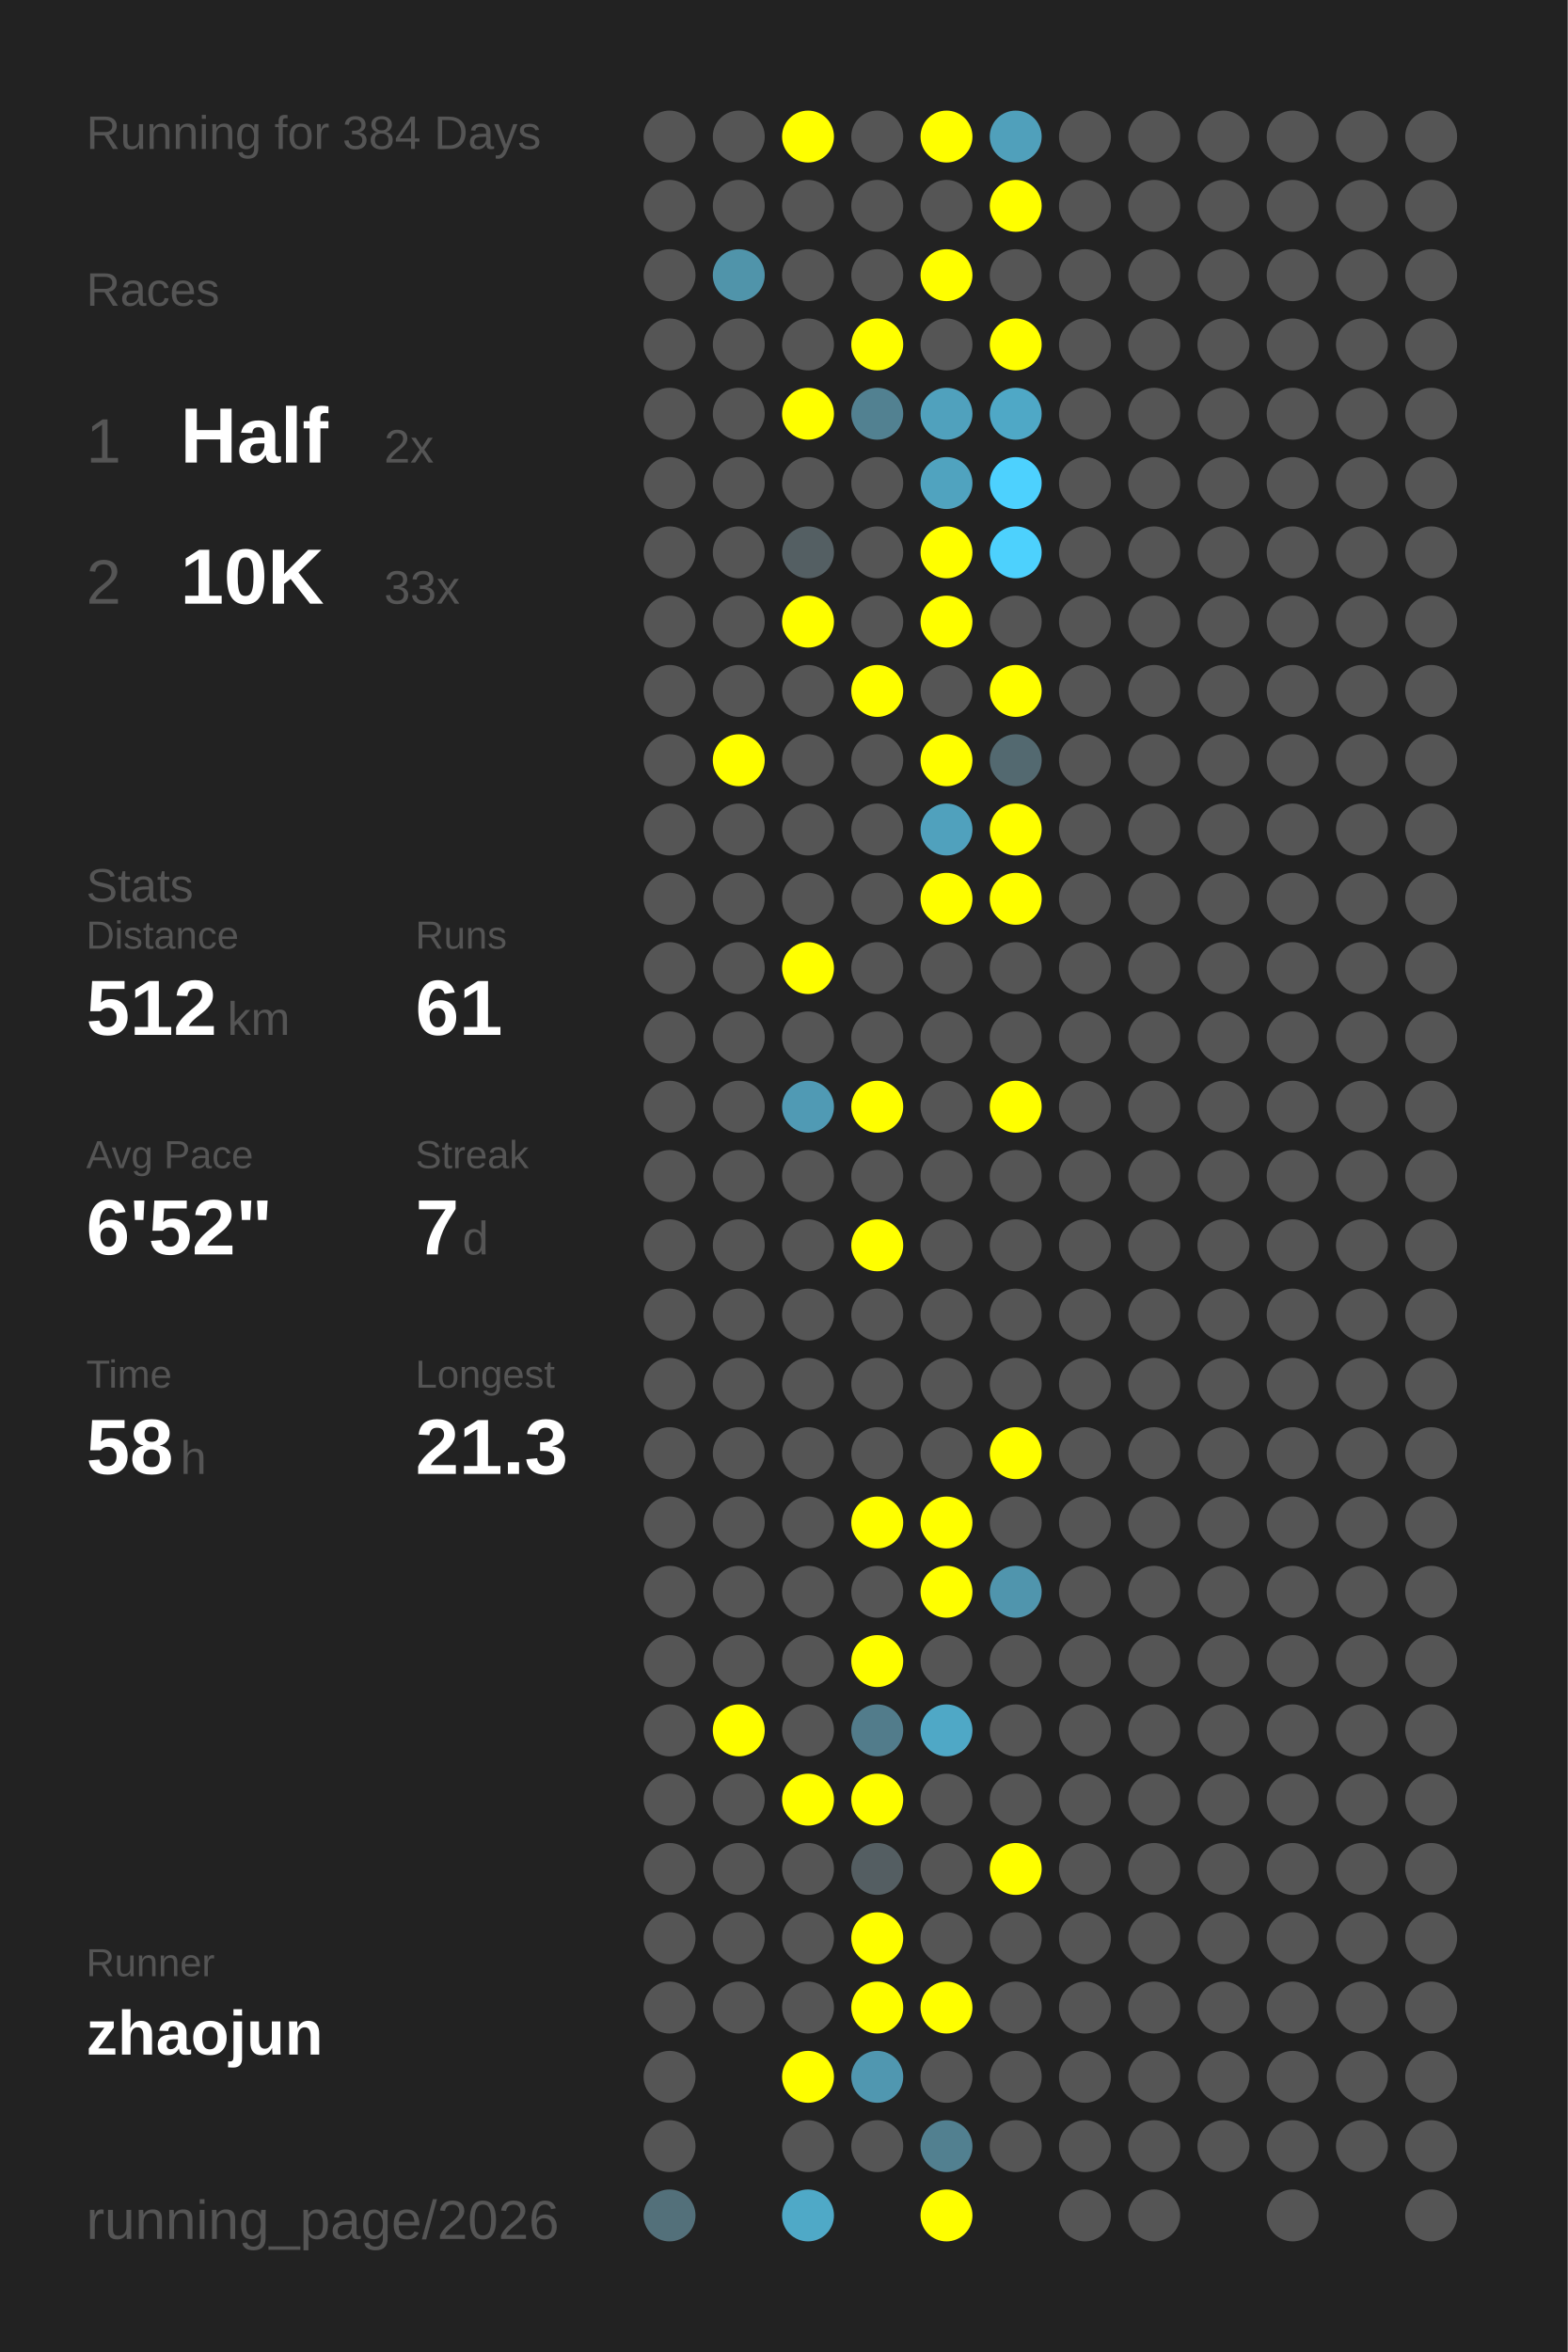
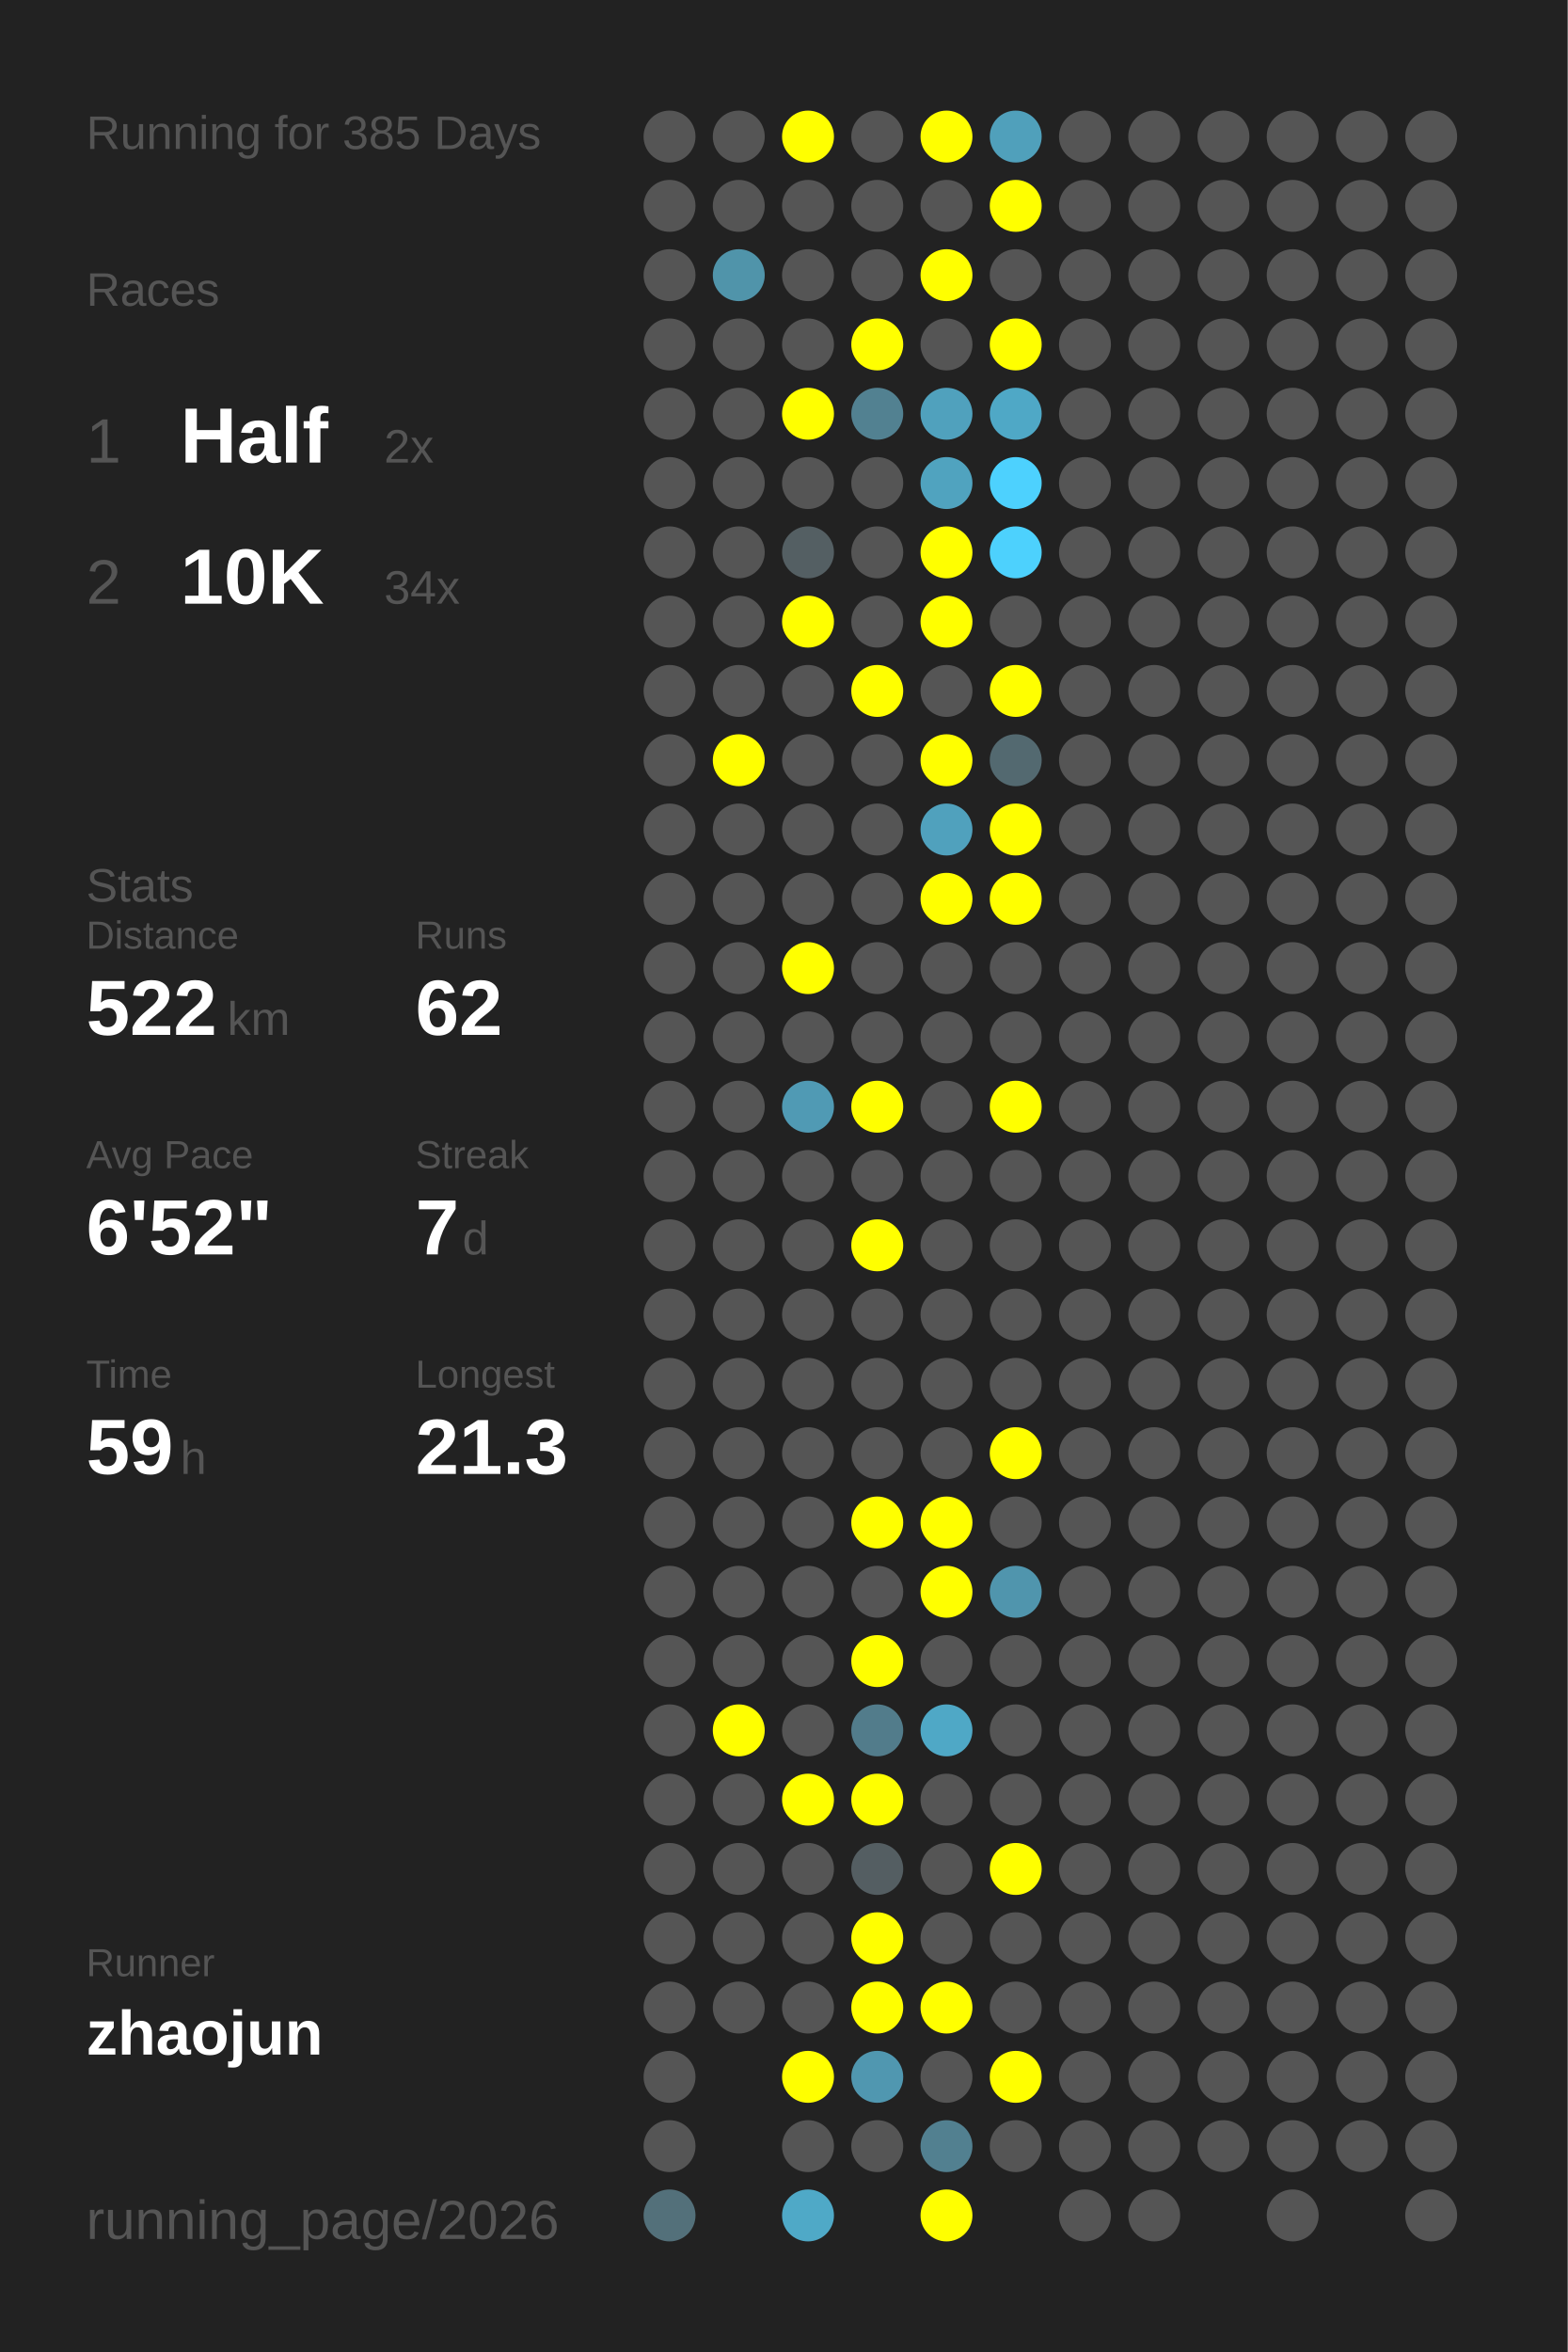
<svg xmlns="http://www.w3.org/2000/svg" baseProfile="full" height="300mm" version="1.1" viewBox="0,0,200,300" width="200mm">
  <defs />
  <rect fill="#222222" height="300" width="200" x="0" y="0" />
-   <text fill="#555555" style="font-size:6px; font-family:Arial;" x="11" y="19">Running for 384 Days</text>
+   <text fill="#555555" style="font-size:6px; font-family:Arial;" x="11" y="19">Running for 385 Days</text>
  <text fill="#555555" style="font-size:6px; font-family:Arial;" x="11" y="39">Races</text>
  <text fill="#555555" style="font-size:8px; font-family:Arial;" x="11" y="59">1</text>
  <text fill="#FFFFFF" style="font-size:10px; font-family:Arial; font-weight:bold;" x="23" y="59">Half</text>
  <text fill="#555555" style="font-size:6px; font-family:Arial;" x="49" y="59">2x</text>
  <text fill="#555555" style="font-size:8px; font-family:Arial;" x="11" y="77">2</text>
  <text fill="#FFFFFF" style="font-size:10px; font-family:Arial; font-weight:bold;" x="23" y="77">10K</text>
-   <text fill="#555555" style="font-size:6px; font-family:Arial;" x="49" y="77">33x</text>
+   <text fill="#555555" style="font-size:6px; font-family:Arial;" x="49" y="77">34x</text>
  <text fill="#555555" style="font-size:6px; font-family:Arial;" x="11" y="115">Stats</text>
  <text fill="#555555" style="font-size:5px; font-family:Arial;" x="11" y="121">Distance</text>
-   <text fill="#FFFFFF" style="font-size:10px; font-family:Arial; font-weight:bold;" x="11" y="132">512</text>
+   <text fill="#FFFFFF" style="font-size:10px; font-family:Arial; font-weight:bold;" x="11" y="132">522</text>
  <text fill="#555555" style="font-size:6px; font-family:Arial;" x="29" y="132">km</text>
  <text fill="#555555" style="font-size:5px; font-family:Arial;" x="53" y="121">Runs</text>
-   <text fill="#FFFFFF" style="font-size:10px; font-family:Arial; font-weight:bold;" x="53" y="132">61</text>
+   <text fill="#FFFFFF" style="font-size:10px; font-family:Arial; font-weight:bold;" x="53" y="132">62</text>
  <text fill="#555555" style="font-size:5px; font-family:Arial;" x="11" y="149">Avg Pace</text>
  <text fill="#FFFFFF" style="font-size:10px; font-family:Arial; font-weight:bold;" x="11" y="160">6'52"</text>
  <text fill="#555555" style="font-size:5px; font-family:Arial;" x="53" y="149">Streak</text>
  <text fill="#FFFFFF" style="font-size:10px; font-family:Arial; font-weight:bold;" x="53" y="160">7</text>
  <text fill="#555555" style="font-size:6px; font-family:Arial;" x="59" y="160">d</text>
  <text fill="#555555" style="font-size:5px; font-family:Arial;" x="11" y="177">Time</text>
-   <text fill="#FFFFFF" style="font-size:10px; font-family:Arial; font-weight:bold;" x="11" y="188">58</text>
+   <text fill="#FFFFFF" style="font-size:10px; font-family:Arial; font-weight:bold;" x="11" y="188">59</text>
  <text fill="#555555" style="font-size:6px; font-family:Arial;" x="23" y="188">h</text>
  <text fill="#555555" style="font-size:5px; font-family:Arial;" x="53" y="177">Longest</text>
  <text fill="#FFFFFF" style="font-size:10px; font-family:Arial; font-weight:bold;" x="53" y="188">21.3</text>
  <text fill="#555555" style="font-size:5px; font-family:Arial;" x="11" y="252.065">Runner</text>
  <text fill="#FFFFFF" style="font-size:8px; font-family:Arial; font-weight:bold;" x="11" y="262.065">zhaojun</text>
  <text fill="#555555" style="font-size:7px; font-family:Arial;" x="11" y="285.581">running_page/2026</text>
  <circle cx="85.417" cy="17.419" fill="#555555" r="3.312" />
  <circle cx="85.417" cy="26.258" fill="#555555" r="3.312" />
  <circle cx="85.417" cy="35.097" fill="#555555" r="3.312" />
  <circle cx="85.417" cy="43.935" fill="#555555" r="3.312" />
  <circle cx="85.417" cy="52.774" fill="#555555" r="3.312" />
  <circle cx="85.417" cy="61.613" fill="#555555" r="3.312" />
  <circle cx="85.417" cy="70.452" fill="#555555" r="3.312" />
  <circle cx="85.417" cy="79.29" fill="#555555" r="3.312" />
  <circle cx="85.417" cy="88.129" fill="#555555" r="3.312" />
  <circle cx="85.417" cy="96.968" fill="#555555" r="3.312" />
  <circle cx="85.417" cy="105.806" fill="#555555" r="3.312" />
  <circle cx="85.417" cy="114.645" fill="#555555" r="3.312" />
  <circle cx="85.417" cy="123.484" fill="#555555" r="3.312" />
  <circle cx="85.417" cy="132.323" fill="#555555" r="3.312" />
  <circle cx="85.417" cy="141.161" fill="#555555" r="3.312" />
  <circle cx="85.417" cy="150" fill="#555555" r="3.312" />
  <circle cx="85.417" cy="158.839" fill="#555555" r="3.312" />
  <circle cx="85.417" cy="167.677" fill="#555555" r="3.312" />
  <circle cx="85.417" cy="176.516" fill="#555555" r="3.312" />
  <circle cx="85.417" cy="185.355" fill="#555555" r="3.312" />
  <circle cx="85.417" cy="194.194" fill="#555555" r="3.312" />
  <circle cx="85.417" cy="203.032" fill="#555555" r="3.312" />
  <circle cx="85.417" cy="211.871" fill="#555555" r="3.312" />
  <circle cx="85.417" cy="220.71" fill="#555555" r="3.312" />
  <circle cx="85.417" cy="229.548" fill="#555555" r="3.312" />
  <circle cx="85.417" cy="238.387" fill="#555555" r="3.312" />
  <circle cx="85.417" cy="247.226" fill="#555555" r="3.312" />
  <circle cx="85.417" cy="256.065" fill="#555555" r="3.312" />
  <circle cx="85.417" cy="264.903" fill="#555555" r="3.312" />
  <circle cx="85.417" cy="273.742" fill="#555555" r="3.312" />
  <circle cx="85.417" cy="282.581" fill="#53707a" r="3.312" />
  <circle cx="94.25" cy="17.419" fill="#555555" r="3.312" />
  <circle cx="94.25" cy="26.258" fill="#555555" r="3.312" />
  <circle cx="94.25" cy="35.097" fill="#5094aa" r="3.312" />
  <circle cx="94.25" cy="43.935" fill="#555555" r="3.312" />
  <circle cx="94.25" cy="52.774" fill="#555555" r="3.312" />
  <circle cx="94.25" cy="61.613" fill="#555555" r="3.312" />
  <circle cx="94.25" cy="70.452" fill="#555555" r="3.312" />
  <circle cx="94.25" cy="79.29" fill="#555555" r="3.312" />
  <circle cx="94.25" cy="88.129" fill="#555555" r="3.312" />
  <circle cx="94.25" cy="96.968" fill="#FFFF00" r="3.312" />
  <circle cx="94.25" cy="105.806" fill="#555555" r="3.312" />
  <circle cx="94.25" cy="114.645" fill="#555555" r="3.312" />
  <circle cx="94.25" cy="123.484" fill="#555555" r="3.312" />
  <circle cx="94.25" cy="132.323" fill="#555555" r="3.312" />
  <circle cx="94.25" cy="141.161" fill="#555555" r="3.312" />
  <circle cx="94.25" cy="150" fill="#555555" r="3.312" />
  <circle cx="94.25" cy="158.839" fill="#555555" r="3.312" />
  <circle cx="94.25" cy="167.677" fill="#555555" r="3.312" />
  <circle cx="94.25" cy="176.516" fill="#555555" r="3.312" />
  <circle cx="94.25" cy="185.355" fill="#555555" r="3.312" />
  <circle cx="94.25" cy="194.194" fill="#555555" r="3.312" />
  <circle cx="94.25" cy="203.032" fill="#555555" r="3.312" />
  <circle cx="94.25" cy="211.871" fill="#555555" r="3.312" />
  <circle cx="94.25" cy="220.71" fill="#FFFF00" r="3.312" />
  <circle cx="94.25" cy="229.548" fill="#555555" r="3.312" />
  <circle cx="94.25" cy="238.387" fill="#555555" r="3.312" />
  <circle cx="94.25" cy="247.226" fill="#555555" r="3.312" />
  <circle cx="94.25" cy="256.065" fill="#555555" r="3.312" />
  <circle cx="103.083" cy="17.419" fill="#FFFF00" r="3.312" />
  <circle cx="103.083" cy="26.258" fill="#555555" r="3.312" />
  <circle cx="103.083" cy="35.097" fill="#555555" r="3.312" />
  <circle cx="103.083" cy="43.935" fill="#555555" r="3.312" />
  <circle cx="103.083" cy="52.774" fill="#FFFF00" r="3.312" />
  <circle cx="103.083" cy="61.613" fill="#555555" r="3.312" />
  <circle cx="103.083" cy="70.452" fill="#545f63" r="3.312" />
  <circle cx="103.083" cy="79.29" fill="#FFFF00" r="3.312" />
  <circle cx="103.083" cy="88.129" fill="#555555" r="3.312" />
  <circle cx="103.083" cy="96.968" fill="#555555" r="3.312" />
  <circle cx="103.083" cy="105.806" fill="#555555" r="3.312" />
  <circle cx="103.083" cy="114.645" fill="#555555" r="3.312" />
  <circle cx="103.083" cy="123.484" fill="#FFFF00" r="3.312" />
  <circle cx="103.083" cy="132.323" fill="#555555" r="3.312" />
  <circle cx="103.083" cy="141.161" fill="#509ab4" r="3.312" />
  <circle cx="103.083" cy="150" fill="#555555" r="3.312" />
  <circle cx="103.083" cy="158.839" fill="#555555" r="3.312" />
  <circle cx="103.083" cy="167.677" fill="#555555" r="3.312" />
  <circle cx="103.083" cy="176.516" fill="#555555" r="3.312" />
  <circle cx="103.083" cy="185.355" fill="#555555" r="3.312" />
  <circle cx="103.083" cy="194.194" fill="#555555" r="3.312" />
  <circle cx="103.083" cy="203.032" fill="#555555" r="3.312" />
  <circle cx="103.083" cy="211.871" fill="#555555" r="3.312" />
  <circle cx="103.083" cy="220.71" fill="#555555" r="3.312" />
  <circle cx="103.083" cy="229.548" fill="#FFFF00" r="3.312" />
  <circle cx="103.083" cy="238.387" fill="#555555" r="3.312" />
  <circle cx="103.083" cy="247.226" fill="#555555" r="3.312" />
  <circle cx="103.083" cy="256.065" fill="#555555" r="3.312" />
  <circle cx="103.083" cy="264.903" fill="#FFFF00" r="3.312" />
  <circle cx="103.083" cy="273.742" fill="#555555" r="3.312" />
  <circle cx="103.083" cy="282.581" fill="#4fa9c7" r="3.312" />
  <circle cx="111.917" cy="17.419" fill="#555555" r="3.312" />
  <circle cx="111.917" cy="26.258" fill="#555555" r="3.312" />
  <circle cx="111.917" cy="35.097" fill="#555555" r="3.312" />
  <circle cx="111.917" cy="43.935" fill="#FFFF00" r="3.312" />
  <circle cx="111.917" cy="52.774" fill="#528191" r="3.312" />
  <circle cx="111.917" cy="61.613" fill="#555555" r="3.312" />
  <circle cx="111.917" cy="70.452" fill="#555555" r="3.312" />
  <circle cx="111.917" cy="79.29" fill="#555555" r="3.312" />
  <circle cx="111.917" cy="88.129" fill="#FFFF00" r="3.312" />
  <circle cx="111.917" cy="96.968" fill="#555555" r="3.312" />
  <circle cx="111.917" cy="105.806" fill="#555555" r="3.312" />
  <circle cx="111.917" cy="114.645" fill="#555555" r="3.312" />
  <circle cx="111.917" cy="123.484" fill="#555555" r="3.312" />
  <circle cx="111.917" cy="132.323" fill="#555555" r="3.312" />
  <circle cx="111.917" cy="141.161" fill="#FFFF00" r="3.312" />
  <circle cx="111.917" cy="150" fill="#555555" r="3.312" />
  <circle cx="111.917" cy="158.839" fill="#FFFF00" r="3.312" />
  <circle cx="111.917" cy="167.677" fill="#555555" r="3.312" />
  <circle cx="111.917" cy="176.516" fill="#555555" r="3.312" />
  <circle cx="111.917" cy="185.355" fill="#555555" r="3.312" />
  <circle cx="111.917" cy="194.194" fill="#FFFF00" r="3.312" />
  <circle cx="111.917" cy="203.032" fill="#555555" r="3.312" />
  <circle cx="111.917" cy="211.871" fill="#FFFF00" r="3.312" />
  <circle cx="111.917" cy="220.71" fill="#527c8b" r="3.312" />
  <circle cx="111.917" cy="229.548" fill="#FFFF00" r="3.312" />
  <circle cx="111.917" cy="238.387" fill="#545e62" r="3.312" />
  <circle cx="111.917" cy="247.226" fill="#FFFF00" r="3.312" />
  <circle cx="111.917" cy="256.065" fill="#FFFF00" r="3.312" />
  <circle cx="111.917" cy="264.903" fill="#5097b0" r="3.312" />
  <circle cx="111.917" cy="273.742" fill="#555555" r="3.312" />
  <circle cx="120.75" cy="17.419" fill="#FFFF00" r="3.312" />
  <circle cx="120.75" cy="26.258" fill="#555555" r="3.312" />
  <circle cx="120.75" cy="35.097" fill="#FFFF00" r="3.312" />
  <circle cx="120.75" cy="43.935" fill="#555555" r="3.312" />
  <circle cx="120.75" cy="52.774" fill="#50a1bd" r="3.312" />
  <circle cx="120.75" cy="61.613" fill="#50a3bf" r="3.312" />
  <circle cx="120.75" cy="70.452" fill="#FFFF00" r="3.312" />
  <circle cx="120.75" cy="79.29" fill="#FFFF00" r="3.312" />
  <circle cx="120.75" cy="88.129" fill="#555555" r="3.312" />
  <circle cx="120.75" cy="96.968" fill="#FFFF00" r="3.312" />
  <circle cx="120.75" cy="105.806" fill="#50a1bd" r="3.312" />
  <circle cx="120.75" cy="114.645" fill="#FFFF00" r="3.312" />
  <circle cx="120.75" cy="123.484" fill="#555555" r="3.312" />
  <circle cx="120.75" cy="132.323" fill="#555555" r="3.312" />
  <circle cx="120.75" cy="141.161" fill="#555555" r="3.312" />
  <circle cx="120.75" cy="150" fill="#555555" r="3.312" />
  <circle cx="120.75" cy="158.839" fill="#555555" r="3.312" />
  <circle cx="120.75" cy="167.677" fill="#555555" r="3.312" />
  <circle cx="120.75" cy="176.516" fill="#555555" r="3.312" />
  <circle cx="120.75" cy="185.355" fill="#555555" r="3.312" />
  <circle cx="120.75" cy="194.194" fill="#FFFF00" r="3.312" />
  <circle cx="120.75" cy="203.032" fill="#FFFF00" r="3.312" />
  <circle cx="120.75" cy="211.871" fill="#555555" r="3.312" />
  <circle cx="120.75" cy="220.71" fill="#4fa8c6" r="3.312" />
  <circle cx="120.75" cy="229.548" fill="#555555" r="3.312" />
  <circle cx="120.75" cy="238.387" fill="#555555" r="3.312" />
  <circle cx="120.75" cy="247.226" fill="#555555" r="3.312" />
  <circle cx="120.75" cy="256.065" fill="#FFFF00" r="3.312" />
  <circle cx="120.75" cy="264.903" fill="#555555" r="3.312" />
  <circle cx="120.75" cy="273.742" fill="#528090" r="3.312" />
  <circle cx="120.75" cy="282.581" fill="#FFFF00" r="3.312" />
  <circle cx="129.583" cy="17.419" fill="#50a0bb" r="3.312" />
  <circle cx="129.583" cy="26.258" fill="#FFFF00" r="3.312" />
  <circle cx="129.583" cy="35.097" fill="#555555" r="3.312" />
  <circle cx="129.583" cy="43.935" fill="#FFFF00" r="3.312" />
  <circle cx="129.583" cy="52.774" fill="#4fa8c6" r="3.312" />
  <circle cx="129.583" cy="61.613" fill="#4dd1fe" r="3.312" />
  <circle cx="129.583" cy="70.452" fill="#4dd1fd" r="3.312" />
  <circle cx="129.583" cy="79.29" fill="#555555" r="3.312" />
  <circle cx="129.583" cy="88.129" fill="#FFFF00" r="3.312" />
  <circle cx="129.583" cy="96.968" fill="#536970" r="3.312" />
  <circle cx="129.583" cy="105.806" fill="#FFFF00" r="3.312" />
  <circle cx="129.583" cy="114.645" fill="#FFFF00" r="3.312" />
  <circle cx="129.583" cy="123.484" fill="#555555" r="3.312" />
  <circle cx="129.583" cy="132.323" fill="#555555" r="3.312" />
  <circle cx="129.583" cy="141.161" fill="#FFFF00" r="3.312" />
  <circle cx="129.583" cy="150" fill="#555555" r="3.312" />
  <circle cx="129.583" cy="158.839" fill="#555555" r="3.312" />
  <circle cx="129.583" cy="167.677" fill="#555555" r="3.312" />
  <circle cx="129.583" cy="176.516" fill="#555555" r="3.312" />
  <circle cx="129.583" cy="185.355" fill="#FFFF00" r="3.312" />
  <circle cx="129.583" cy="194.194" fill="#555555" r="3.312" />
  <circle cx="129.583" cy="203.032" fill="#5095ad" r="3.312" />
  <circle cx="129.583" cy="211.871" fill="#555555" r="3.312" />
  <circle cx="129.583" cy="220.71" fill="#555555" r="3.312" />
  <circle cx="129.583" cy="229.548" fill="#555555" r="3.312" />
  <circle cx="129.583" cy="238.387" fill="#FFFF00" r="3.312" />
  <circle cx="129.583" cy="247.226" fill="#555555" r="3.312" />
  <circle cx="129.583" cy="256.065" fill="#555555" r="3.312" />
-   <circle cx="129.583" cy="264.903" fill="#555555" r="3.312" />
+   <circle cx="129.583" cy="264.903" fill="#FFFF00" r="3.312" />
  <circle cx="129.583" cy="273.742" fill="#555555" r="3.312" />
  <circle cx="138.417" cy="17.419" fill="#555555" r="3.312" />
  <circle cx="138.417" cy="26.258" fill="#555555" r="3.312" />
  <circle cx="138.417" cy="35.097" fill="#555555" r="3.312" />
  <circle cx="138.417" cy="43.935" fill="#555555" r="3.312" />
  <circle cx="138.417" cy="52.774" fill="#555555" r="3.312" />
  <circle cx="138.417" cy="61.613" fill="#555555" r="3.312" />
  <circle cx="138.417" cy="70.452" fill="#555555" r="3.312" />
  <circle cx="138.417" cy="79.29" fill="#555555" r="3.312" />
  <circle cx="138.417" cy="88.129" fill="#555555" r="3.312" />
  <circle cx="138.417" cy="96.968" fill="#555555" r="3.312" />
  <circle cx="138.417" cy="105.806" fill="#555555" r="3.312" />
  <circle cx="138.417" cy="114.645" fill="#555555" r="3.312" />
  <circle cx="138.417" cy="123.484" fill="#555555" r="3.312" />
  <circle cx="138.417" cy="132.323" fill="#555555" r="3.312" />
  <circle cx="138.417" cy="141.161" fill="#555555" r="3.312" />
  <circle cx="138.417" cy="150" fill="#555555" r="3.312" />
  <circle cx="138.417" cy="158.839" fill="#555555" r="3.312" />
  <circle cx="138.417" cy="167.677" fill="#555555" r="3.312" />
  <circle cx="138.417" cy="176.516" fill="#555555" r="3.312" />
  <circle cx="138.417" cy="185.355" fill="#555555" r="3.312" />
  <circle cx="138.417" cy="194.194" fill="#555555" r="3.312" />
  <circle cx="138.417" cy="203.032" fill="#555555" r="3.312" />
  <circle cx="138.417" cy="211.871" fill="#555555" r="3.312" />
  <circle cx="138.417" cy="220.71" fill="#555555" r="3.312" />
  <circle cx="138.417" cy="229.548" fill="#555555" r="3.312" />
  <circle cx="138.417" cy="238.387" fill="#555555" r="3.312" />
  <circle cx="138.417" cy="247.226" fill="#555555" r="3.312" />
  <circle cx="138.417" cy="256.065" fill="#555555" r="3.312" />
  <circle cx="138.417" cy="264.903" fill="#555555" r="3.312" />
  <circle cx="138.417" cy="273.742" fill="#555555" r="3.312" />
  <circle cx="138.417" cy="282.581" fill="#555555" r="3.312" />
  <circle cx="147.25" cy="17.419" fill="#555555" r="3.312" />
  <circle cx="147.25" cy="26.258" fill="#555555" r="3.312" />
  <circle cx="147.25" cy="35.097" fill="#555555" r="3.312" />
  <circle cx="147.25" cy="43.935" fill="#555555" r="3.312" />
  <circle cx="147.25" cy="52.774" fill="#555555" r="3.312" />
  <circle cx="147.25" cy="61.613" fill="#555555" r="3.312" />
  <circle cx="147.25" cy="70.452" fill="#555555" r="3.312" />
  <circle cx="147.25" cy="79.29" fill="#555555" r="3.312" />
  <circle cx="147.25" cy="88.129" fill="#555555" r="3.312" />
  <circle cx="147.25" cy="96.968" fill="#555555" r="3.312" />
  <circle cx="147.25" cy="105.806" fill="#555555" r="3.312" />
  <circle cx="147.25" cy="114.645" fill="#555555" r="3.312" />
  <circle cx="147.25" cy="123.484" fill="#555555" r="3.312" />
  <circle cx="147.25" cy="132.323" fill="#555555" r="3.312" />
  <circle cx="147.25" cy="141.161" fill="#555555" r="3.312" />
  <circle cx="147.25" cy="150" fill="#555555" r="3.312" />
  <circle cx="147.25" cy="158.839" fill="#555555" r="3.312" />
  <circle cx="147.25" cy="167.677" fill="#555555" r="3.312" />
  <circle cx="147.25" cy="176.516" fill="#555555" r="3.312" />
  <circle cx="147.25" cy="185.355" fill="#555555" r="3.312" />
  <circle cx="147.25" cy="194.194" fill="#555555" r="3.312" />
  <circle cx="147.25" cy="203.032" fill="#555555" r="3.312" />
  <circle cx="147.25" cy="211.871" fill="#555555" r="3.312" />
  <circle cx="147.25" cy="220.71" fill="#555555" r="3.312" />
  <circle cx="147.25" cy="229.548" fill="#555555" r="3.312" />
  <circle cx="147.25" cy="238.387" fill="#555555" r="3.312" />
  <circle cx="147.25" cy="247.226" fill="#555555" r="3.312" />
  <circle cx="147.25" cy="256.065" fill="#555555" r="3.312" />
  <circle cx="147.25" cy="264.903" fill="#555555" r="3.312" />
  <circle cx="147.25" cy="273.742" fill="#555555" r="3.312" />
  <circle cx="147.25" cy="282.581" fill="#555555" r="3.312" />
  <circle cx="156.083" cy="17.419" fill="#555555" r="3.312" />
  <circle cx="156.083" cy="26.258" fill="#555555" r="3.312" />
  <circle cx="156.083" cy="35.097" fill="#555555" r="3.312" />
  <circle cx="156.083" cy="43.935" fill="#555555" r="3.312" />
  <circle cx="156.083" cy="52.774" fill="#555555" r="3.312" />
  <circle cx="156.083" cy="61.613" fill="#555555" r="3.312" />
  <circle cx="156.083" cy="70.452" fill="#555555" r="3.312" />
  <circle cx="156.083" cy="79.29" fill="#555555" r="3.312" />
  <circle cx="156.083" cy="88.129" fill="#555555" r="3.312" />
  <circle cx="156.083" cy="96.968" fill="#555555" r="3.312" />
  <circle cx="156.083" cy="105.806" fill="#555555" r="3.312" />
  <circle cx="156.083" cy="114.645" fill="#555555" r="3.312" />
  <circle cx="156.083" cy="123.484" fill="#555555" r="3.312" />
  <circle cx="156.083" cy="132.323" fill="#555555" r="3.312" />
  <circle cx="156.083" cy="141.161" fill="#555555" r="3.312" />
  <circle cx="156.083" cy="150" fill="#555555" r="3.312" />
  <circle cx="156.083" cy="158.839" fill="#555555" r="3.312" />
  <circle cx="156.083" cy="167.677" fill="#555555" r="3.312" />
  <circle cx="156.083" cy="176.516" fill="#555555" r="3.312" />
  <circle cx="156.083" cy="185.355" fill="#555555" r="3.312" />
  <circle cx="156.083" cy="194.194" fill="#555555" r="3.312" />
  <circle cx="156.083" cy="203.032" fill="#555555" r="3.312" />
  <circle cx="156.083" cy="211.871" fill="#555555" r="3.312" />
  <circle cx="156.083" cy="220.71" fill="#555555" r="3.312" />
  <circle cx="156.083" cy="229.548" fill="#555555" r="3.312" />
  <circle cx="156.083" cy="238.387" fill="#555555" r="3.312" />
  <circle cx="156.083" cy="247.226" fill="#555555" r="3.312" />
  <circle cx="156.083" cy="256.065" fill="#555555" r="3.312" />
  <circle cx="156.083" cy="264.903" fill="#555555" r="3.312" />
  <circle cx="156.083" cy="273.742" fill="#555555" r="3.312" />
  <circle cx="164.917" cy="17.419" fill="#555555" r="3.312" />
  <circle cx="164.917" cy="26.258" fill="#555555" r="3.312" />
  <circle cx="164.917" cy="35.097" fill="#555555" r="3.312" />
  <circle cx="164.917" cy="43.935" fill="#555555" r="3.312" />
  <circle cx="164.917" cy="52.774" fill="#555555" r="3.312" />
  <circle cx="164.917" cy="61.613" fill="#555555" r="3.312" />
  <circle cx="164.917" cy="70.452" fill="#555555" r="3.312" />
  <circle cx="164.917" cy="79.29" fill="#555555" r="3.312" />
  <circle cx="164.917" cy="88.129" fill="#555555" r="3.312" />
  <circle cx="164.917" cy="96.968" fill="#555555" r="3.312" />
  <circle cx="164.917" cy="105.806" fill="#555555" r="3.312" />
  <circle cx="164.917" cy="114.645" fill="#555555" r="3.312" />
  <circle cx="164.917" cy="123.484" fill="#555555" r="3.312" />
  <circle cx="164.917" cy="132.323" fill="#555555" r="3.312" />
  <circle cx="164.917" cy="141.161" fill="#555555" r="3.312" />
  <circle cx="164.917" cy="150" fill="#555555" r="3.312" />
  <circle cx="164.917" cy="158.839" fill="#555555" r="3.312" />
  <circle cx="164.917" cy="167.677" fill="#555555" r="3.312" />
  <circle cx="164.917" cy="176.516" fill="#555555" r="3.312" />
  <circle cx="164.917" cy="185.355" fill="#555555" r="3.312" />
  <circle cx="164.917" cy="194.194" fill="#555555" r="3.312" />
  <circle cx="164.917" cy="203.032" fill="#555555" r="3.312" />
  <circle cx="164.917" cy="211.871" fill="#555555" r="3.312" />
  <circle cx="164.917" cy="220.71" fill="#555555" r="3.312" />
  <circle cx="164.917" cy="229.548" fill="#555555" r="3.312" />
  <circle cx="164.917" cy="238.387" fill="#555555" r="3.312" />
  <circle cx="164.917" cy="247.226" fill="#555555" r="3.312" />
  <circle cx="164.917" cy="256.065" fill="#555555" r="3.312" />
  <circle cx="164.917" cy="264.903" fill="#555555" r="3.312" />
  <circle cx="164.917" cy="273.742" fill="#555555" r="3.312" />
  <circle cx="164.917" cy="282.581" fill="#555555" r="3.312" />
  <circle cx="173.75" cy="17.419" fill="#555555" r="3.312" />
  <circle cx="173.75" cy="26.258" fill="#555555" r="3.312" />
  <circle cx="173.75" cy="35.097" fill="#555555" r="3.312" />
  <circle cx="173.75" cy="43.935" fill="#555555" r="3.312" />
  <circle cx="173.75" cy="52.774" fill="#555555" r="3.312" />
  <circle cx="173.75" cy="61.613" fill="#555555" r="3.312" />
  <circle cx="173.75" cy="70.452" fill="#555555" r="3.312" />
  <circle cx="173.75" cy="79.29" fill="#555555" r="3.312" />
  <circle cx="173.75" cy="88.129" fill="#555555" r="3.312" />
  <circle cx="173.75" cy="96.968" fill="#555555" r="3.312" />
  <circle cx="173.75" cy="105.806" fill="#555555" r="3.312" />
  <circle cx="173.75" cy="114.645" fill="#555555" r="3.312" />
  <circle cx="173.75" cy="123.484" fill="#555555" r="3.312" />
  <circle cx="173.75" cy="132.323" fill="#555555" r="3.312" />
  <circle cx="173.75" cy="141.161" fill="#555555" r="3.312" />
  <circle cx="173.75" cy="150" fill="#555555" r="3.312" />
  <circle cx="173.75" cy="158.839" fill="#555555" r="3.312" />
  <circle cx="173.75" cy="167.677" fill="#555555" r="3.312" />
  <circle cx="173.75" cy="176.516" fill="#555555" r="3.312" />
  <circle cx="173.75" cy="185.355" fill="#555555" r="3.312" />
  <circle cx="173.75" cy="194.194" fill="#555555" r="3.312" />
  <circle cx="173.75" cy="203.032" fill="#555555" r="3.312" />
  <circle cx="173.75" cy="211.871" fill="#555555" r="3.312" />
  <circle cx="173.75" cy="220.71" fill="#555555" r="3.312" />
  <circle cx="173.75" cy="229.548" fill="#555555" r="3.312" />
  <circle cx="173.75" cy="238.387" fill="#555555" r="3.312" />
  <circle cx="173.75" cy="247.226" fill="#555555" r="3.312" />
  <circle cx="173.75" cy="256.065" fill="#555555" r="3.312" />
  <circle cx="173.75" cy="264.903" fill="#555555" r="3.312" />
  <circle cx="173.75" cy="273.742" fill="#555555" r="3.312" />
  <circle cx="182.583" cy="17.419" fill="#555555" r="3.312" />
  <circle cx="182.583" cy="26.258" fill="#555555" r="3.312" />
  <circle cx="182.583" cy="35.097" fill="#555555" r="3.312" />
  <circle cx="182.583" cy="43.935" fill="#555555" r="3.312" />
  <circle cx="182.583" cy="52.774" fill="#555555" r="3.312" />
  <circle cx="182.583" cy="61.613" fill="#555555" r="3.312" />
  <circle cx="182.583" cy="70.452" fill="#555555" r="3.312" />
  <circle cx="182.583" cy="79.29" fill="#555555" r="3.312" />
  <circle cx="182.583" cy="88.129" fill="#555555" r="3.312" />
  <circle cx="182.583" cy="96.968" fill="#555555" r="3.312" />
  <circle cx="182.583" cy="105.806" fill="#555555" r="3.312" />
  <circle cx="182.583" cy="114.645" fill="#555555" r="3.312" />
  <circle cx="182.583" cy="123.484" fill="#555555" r="3.312" />
  <circle cx="182.583" cy="132.323" fill="#555555" r="3.312" />
  <circle cx="182.583" cy="141.161" fill="#555555" r="3.312" />
  <circle cx="182.583" cy="150" fill="#555555" r="3.312" />
  <circle cx="182.583" cy="158.839" fill="#555555" r="3.312" />
  <circle cx="182.583" cy="167.677" fill="#555555" r="3.312" />
  <circle cx="182.583" cy="176.516" fill="#555555" r="3.312" />
  <circle cx="182.583" cy="185.355" fill="#555555" r="3.312" />
  <circle cx="182.583" cy="194.194" fill="#555555" r="3.312" />
  <circle cx="182.583" cy="203.032" fill="#555555" r="3.312" />
  <circle cx="182.583" cy="211.871" fill="#555555" r="3.312" />
  <circle cx="182.583" cy="220.71" fill="#555555" r="3.312" />
  <circle cx="182.583" cy="229.548" fill="#555555" r="3.312" />
  <circle cx="182.583" cy="238.387" fill="#555555" r="3.312" />
  <circle cx="182.583" cy="247.226" fill="#555555" r="3.312" />
  <circle cx="182.583" cy="256.065" fill="#555555" r="3.312" />
  <circle cx="182.583" cy="264.903" fill="#555555" r="3.312" />
  <circle cx="182.583" cy="273.742" fill="#555555" r="3.312" />
  <circle cx="182.583" cy="282.581" fill="#555555" r="3.312" />
</svg>
